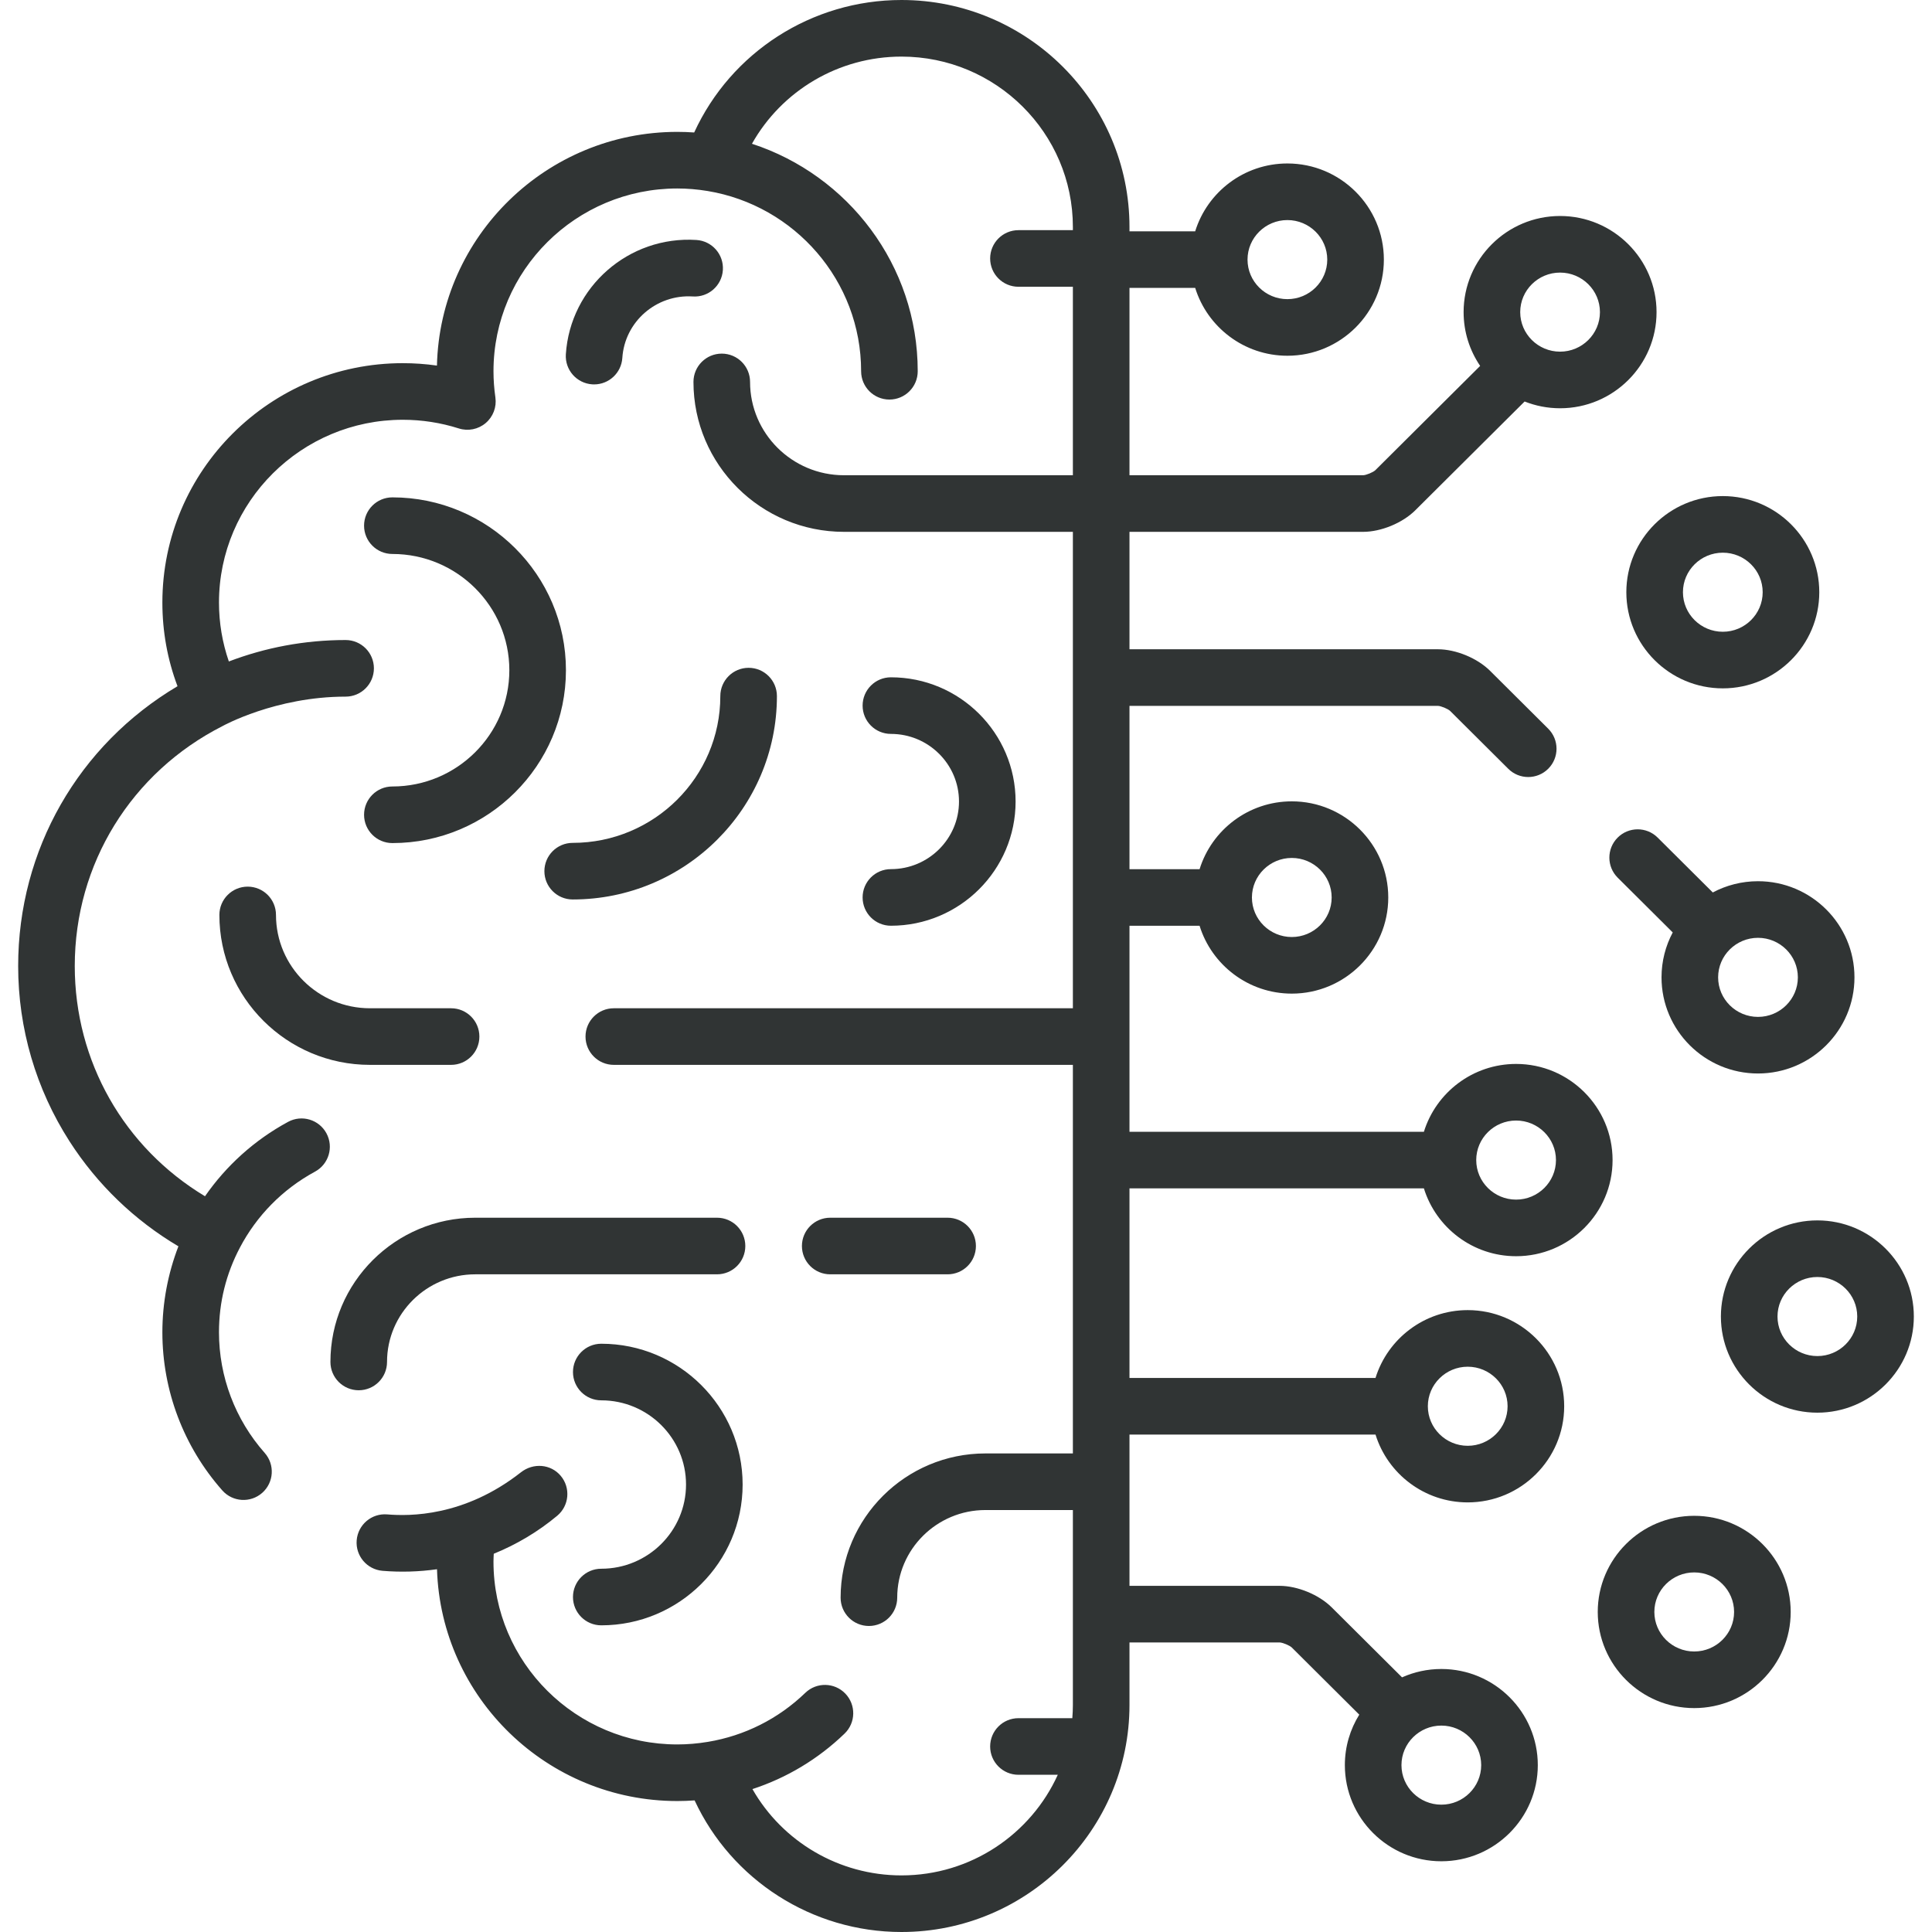
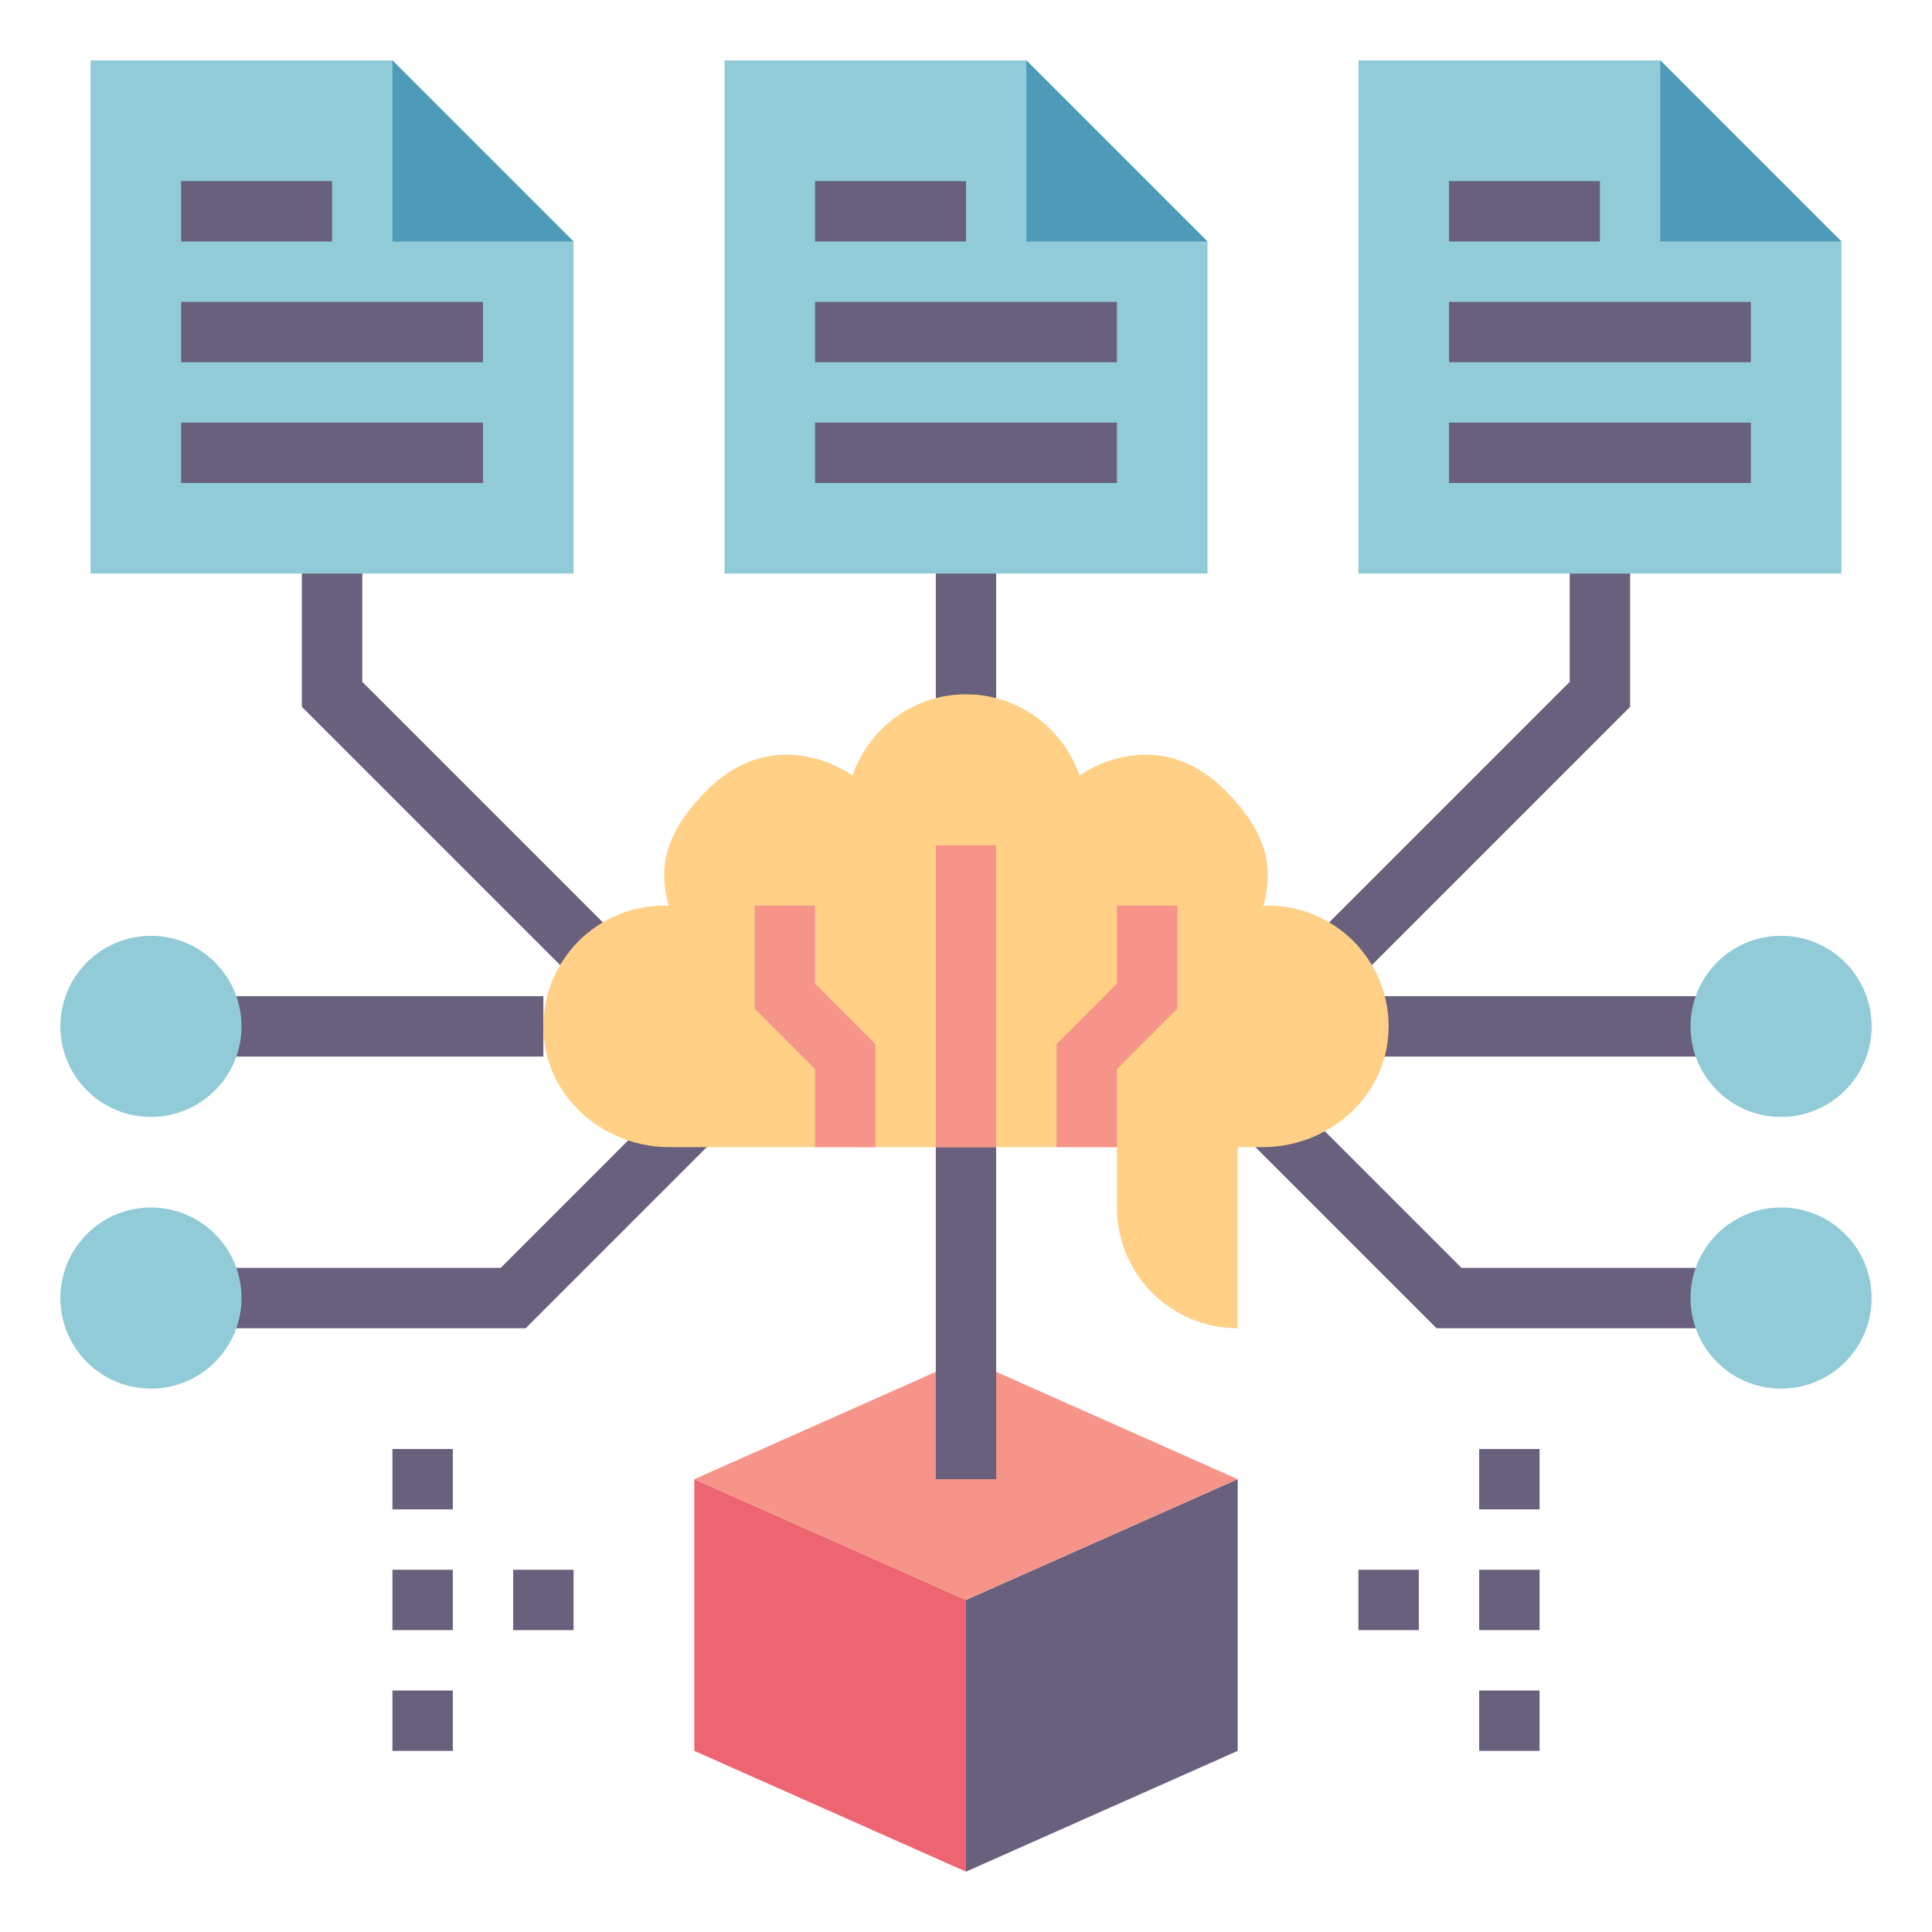
- <svg xmlns="http://www.w3.org/2000/svg" version="1.1" width="512" height="512" x="0" y="0" viewBox="0 0 512 512" style="enable-background:new 0 0 512 512" xml:space="preserve" class="">
-   <g>
-     <g>
-       <g>
-         <path d="M119.542,267.2H98.029c-13.724,0-24.89-11.095-24.89-24.732c0-4.143-3.357-7.5-7.5-7.5c-4.143,0-7.5,3.357-7.5,7.5    c0,21.908,17.895,39.732,39.891,39.732h21.512c4.143,0,7.5-3.357,7.5-7.5S123.685,267.2,119.542,267.2z" fill="#303434" data-original="#000000" class="" />
-       </g>
-     </g>
-     <g>
-       <g>
-         <path d="M190.017,322.708h-64.072c-21.162,0-38.379,17.147-38.379,38.226c0,4.143,3.357,7.5,7.5,7.5s7.5-3.358,7.5-7.5    c0-12.807,10.487-23.226,23.379-23.226h64.072c4.143,0,7.5-3.357,7.5-7.5S194.16,322.708,190.017,322.708z" fill="#303434" data-original="#000000" class="" />
-       </g>
-     </g>
-     <g>
-       <g>
-         <path d="M251.127,322.708h-31.109c-4.143,0-7.5,3.357-7.5,7.5s3.357,7.5,7.5,7.5h31.109c4.143,0,7.5-3.357,7.5-7.5    S255.269,322.708,251.127,322.708z" fill="#303434" data-original="#000000" class="" />
-       </g>
-     </g>
-     <g>
-       <g>
-         <path d="M198.392,176.977c-4.143,0-7.5,3.358-7.5,7.5c0,21.446-17.55,38.893-39.122,38.893c-4.143,0-7.5,3.357-7.5,7.5    s3.357,7.5,7.5,7.5c29.843,0,54.122-24.176,54.122-53.893C205.892,180.335,202.535,176.977,198.392,176.977z" fill="#303434" data-original="#000000" class="" />
-       </g>
-     </g>
-     <g>
-       <g>
-         <path d="M184.567,63.596c-17.916-1.15-33.45,12.433-34.612,30.289c-0.269,4.134,2.864,7.702,6.997,7.972    c0.166,0.011,0.331,0.016,0.495,0.016c3.92,0,7.218-3.046,7.477-7.013c0.624-9.608,9.004-16.905,18.679-16.295    c4.137,0.277,7.7-2.868,7.966-7.002C191.836,67.429,188.701,63.863,184.567,63.596z" fill="#303434" data-original="#000000" class="" />
-       </g>
-     </g>
-     <g>
-       <g>
-         <path d="M159.344,356.104c-4.143,0-7.5,3.357-7.5,7.5s3.357,7.5,7.5,7.5c12.385,0,22.461,10.009,22.461,22.311    c0,12.305-10.076,22.314-22.461,22.314c-4.143,0-7.5,3.357-7.5,7.5s3.357,7.5,7.5,7.5c20.656,0,37.461-16.738,37.461-37.314    C196.805,372.842,180,356.104,159.344,356.104z" fill="#303434" data-original="#000000" class="" />
-       </g>
-     </g>
-     <g>
-       <g>
-         <path d="M236.1,179.493c-4.143,0-7.5,3.357-7.5,7.5s3.357,7.5,7.5,7.5c9.949,0,18.044,8.037,18.044,17.917    c0,9.881-8.095,17.919-18.044,17.919c-4.143,0-7.5,3.357-7.5,7.5s3.357,7.5,7.5,7.5c18.221,0,33.044-14.768,33.044-32.919    C269.144,194.26,254.321,179.493,236.1,179.493z" fill="#303434" data-original="#000000" class="" />
-       </g>
-     </g>
-     <g>
-       <g>
-         <path d="M103.981,131.807c-4.143,0-7.5,3.357-7.5,7.5s3.357,7.5,7.5,7.5c17.094,0,31,13.82,31,30.808    c0,16.989-13.906,30.81-31,30.81c-4.143,0-7.5,3.357-7.5,7.5s3.357,7.5,7.5,7.5c25.364,0,46-20.55,46-45.81    C149.981,152.356,129.345,131.807,103.981,131.807z" fill="#303434" data-original="#000000" class="" />
-       </g>
-     </g>
-     <g>
-       <g>
-         <path d="M456.562,131.467c-14.097,0-25.566,11.429-25.566,25.477c0,14.049,11.469,25.478,25.566,25.478    c14.097,0,25.566-11.429,25.566-25.478C482.128,142.896,470.659,131.467,456.562,131.467z M456.563,167.423    c-5.826,0-10.566-4.7-10.566-10.478c-0.001-5.777,4.739-10.477,10.566-10.477c5.826,0,10.566,4.7,10.566,10.477    C467.129,162.722,462.389,167.423,456.563,167.423z" fill="#303434" data-original="#000000" class="" />
-       </g>
-     </g>
-     <g>
-       <g>
-         <path d="M481.622,323.418c-14.098,0-25.566,11.429-25.566,25.478s11.469,25.477,25.566,25.477s25.565-11.429,25.565-25.477    C507.187,334.848,495.719,323.418,481.622,323.418z M481.622,359.373c-5.826,0-10.566-4.7-10.566-10.477    c0-5.777,4.74-10.478,10.566-10.478s10.565,4.7,10.565,10.478C492.188,354.673,487.448,359.373,481.622,359.373z" fill="#303434" data-original="#000000" class="" />
-       </g>
-     </g>
-     <g>
-       <g>
-         <path d="M465.886,233.531c-4.326,0.001-8.402,1.081-11.978,2.98l-14.62-14.548c-2.938-2.922-7.685-2.909-10.606,0.026    c-2.922,2.936-2.91,7.684,0.026,10.606l14.583,14.511c-1.893,3.556-2.971,7.605-2.971,11.902    c0,14.049,11.469,25.478,25.566,25.478c14.098,0,25.566-11.429,25.566-25.478C491.452,244.96,479.983,233.531,465.886,233.531z     M465.887,269.487c-5.826,0-10.566-4.7-10.566-10.478c0-5.776,4.74-10.477,10.566-10.477c5.826,0,10.566,4.7,10.566,10.477    C476.453,264.786,471.713,269.487,465.887,269.487z" fill="#303434" data-original="#000000" class="" />
-       </g>
-     </g>
-     <g>
-       <g>
-         <path d="M448.986,401.706c-14.098,0-25.566,11.429-25.566,25.478s11.469,25.478,25.566,25.478    c14.098,0,25.566-11.429,25.566-25.478S463.084,401.706,448.986,401.706z M448.986,437.661c-5.826,0-10.566-4.7-10.566-10.478    c0-5.777,4.74-10.478,10.566-10.478c5.826,0,10.566,4.7,10.566,10.478C459.553,432.961,454.813,437.661,448.986,437.661z" fill="#303434" data-original="#000000" class="" />
-       </g>
-     </g>
-     <g>
-       <g>
-         <path d="M361.231,140.945c4.767,0,10.455-2.348,13.834-5.71l28.974-28.832c2.912,1.151,6.08,1.791,9.397,1.791    c14.098,0,25.566-11.429,25.566-25.478c0-14.048-11.469-25.476-25.566-25.476c-14.097,0-25.565,11.429-25.565,25.476    c0,5.275,1.617,10.182,4.385,14.252L364.487,124.6c-0.587,0.563-2.445,1.331-3.256,1.345h-61.906V76.298h17.413    c3.221,10.399,12.955,17.978,24.434,17.978c14.098,0,25.566-11.429,25.566-25.478c0-14.048-11.469-25.477-25.566-25.477    c-11.479,0-21.213,7.578-24.434,17.977h-17.413v-1.136C299.325,26.988,272.22,0,238.902,0c-23.818,0-45.184,13.882-54.934,35.108    c-1.499-0.106-2.994-0.16-4.477-0.16c-34.628,0-62.893,27.646-63.696,61.936c-2.99-0.426-6.014-0.641-9.051-0.641    c-35.132,0-63.713,28.458-63.713,63.437c0,7.678,1.347,15.107,4.011,22.174C20.818,197.414,4.813,225.21,4.813,256    c0,16.532,4.709,32.602,13.617,46.471c7.338,11.424,17.224,20.933,28.852,27.815c-2.794,7.241-4.251,14.995-4.251,22.781    c0,15.442,5.638,30.323,15.875,41.902c2.743,3.103,7.483,3.395,10.587,0.651c3.104-2.744,3.395-7.483,0.651-10.587    c-7.812-8.835-12.113-20.188-12.113-31.967c0-7.924,1.873-15.482,5.561-22.466c4.402-8.361,11.241-15.421,19.892-20.105    c3.643-1.973,4.996-6.524,3.023-10.166c-1.972-3.644-6.525-4.999-10.166-3.023c-8.959,4.853-16.428,11.658-22.013,19.714    C32.882,304.119,19.813,281.308,19.813,256c0-27.06,14.988-51.318,39.186-63.596c0,0,14.002-7.79,32.59-7.79    c4.143,0,7.5-3.357,7.5-7.5s-3.357-7.5-7.5-7.5c-10.896,0-21.326,2.015-30.942,5.682c-1.724-5-2.614-10.225-2.614-15.615    c0-26.709,21.852-48.437,48.713-48.437c5.049,0,10.044,0.773,14.846,2.298c2.461,0.781,5.15,0.242,7.119-1.428    c1.97-1.67,2.942-4.234,2.573-6.79c-0.335-2.328-0.505-4.662-0.505-6.938c0-26.708,21.853-48.437,48.714-48.437    c2.638,0,5.334,0.226,8.017,0.667c23.058,3.814,40.696,23.777,40.696,47.77c0,4.143,3.357,7.5,7.5,7.5s7.5-3.357,7.5-7.5    c0-28.102-18.455-51.979-43.929-60.285C207.196,24.019,222.246,15,238.902,15c25.046,0,45.423,20.26,45.423,45.162v0.833H269.9    c-4.143,0-7.5,3.357-7.5,7.5s3.357,7.5,7.5,7.5h14.425v49.949h-60.66c-13.725,0-24.891-11.094-24.891-24.73    c0-4.143-3.357-7.5-7.5-7.5s-7.5,3.357-7.5,7.5c0,21.907,17.895,39.73,39.891,39.73h60.66V267.2H162.667    c-4.143,0-7.5,3.357-7.5,7.5s3.357,7.5,7.5,7.5h121.658v102.976h-23.176c-21.162,0-38.378,17.147-38.378,38.225    c0,4.143,3.357,7.5,7.5,7.5s7.5-3.357,7.5-7.5c0-12.806,10.487-23.225,23.378-23.225h23.176v51.662    c0,1.178-0.06,2.342-0.149,3.497H269.9c-4.143,0-7.5,3.357-7.5,7.5s3.357,7.5,7.5,7.5h10.424    C273.203,486.037,257.321,497,238.902,497c-16.544,0-31.539-8.926-39.498-22.873c9.059-2.959,17.396-7.933,24.42-14.709    c2.981-2.876,3.066-7.624,0.19-10.604c-2.876-2.983-7.624-3.067-10.604-0.191c-7.162,6.91-16.115,11.371-25.783,12.983    c-2.726,0.456-5.463,0.688-8.136,0.688c-26.861,0-48.714-21.729-48.714-48.438c0-0.683,0.041-1.392,0.074-2.094    c6.054-2.464,11.741-5.836,16.813-10.07c3.18-2.654,3.605-7.384,0.95-10.564c-2.655-3.18-7.307-3.509-10.564-0.95    C123,402,108.444,401.816,102.621,401.333c-4.14-0.351-7.752,2.726-8.096,6.853c-0.343,4.128,2.726,7.752,6.854,8.096    c4.795,0.396,9.68,0.257,14.43-0.42c1.066,34.056,29.224,61.432,63.683,61.432c1.518,0,3.049-0.057,4.585-0.169    C193.879,498.211,215.202,512,238.902,512c33.317,0,60.423-26.988,60.423-60.162v-16.574h39.758    c0.814,0.014,2.672,0.781,3.257,1.343l17.881,17.793c-2.419,3.891-3.82,8.474-3.82,13.378c0,14.049,11.469,25.478,25.566,25.478    c14.098,0,25.566-11.429,25.566-25.478S396.064,442.3,381.967,442.3c-3.707,0-7.228,0.797-10.412,2.217l-18.635-18.543    c-3.379-3.362-9.067-5.71-13.834-5.71h-39.761v-40.092h65.2c3.221,10.399,12.955,17.978,24.435,17.978    c14.098,0,25.566-11.429,25.566-25.478s-11.469-25.478-25.566-25.478c-11.479,0-21.214,7.578-24.435,17.978h-65.2v-50.24h78.022    c3.221,10.399,12.955,17.978,24.435,17.978c14.098,0,25.566-11.429,25.566-25.478s-11.469-25.478-25.566-25.478    c-11.48,0-21.214,7.578-24.435,17.978h-78.022v-54.589h18.578c3.222,10.398,12.956,17.977,24.435,17.977    c14.098,0,25.566-11.429,25.566-25.477c0-14.049-11.469-25.478-25.566-25.478c-11.479,0-21.214,7.578-24.435,17.978h-18.578    v-43.281h81.718c0.813,0.015,2.672,0.781,3.257,1.343l15.406,15.332c1.463,1.456,3.376,2.184,5.29,2.184    c1.925,0,3.851-0.737,5.316-2.21c2.922-2.936,2.91-7.685-0.026-10.607l-15.406-15.332c-3.379-3.362-9.067-5.71-13.834-5.71    h-81.721v-31.117H361.231z M413.436,72.239c5.826,0,10.566,4.7,10.566,10.476c0,5.777-4.74,10.478-10.566,10.478    s-10.565-4.7-10.565-10.478C402.871,76.939,407.61,72.239,413.436,72.239z M341.172,58.321c5.826,0,10.566,4.7,10.566,10.477    c0,5.777-4.74,10.478-10.566,10.478c-5.826,0-10.565-4.7-10.565-10.478C330.606,63.021,335.346,58.321,341.172,58.321z     M381.967,457.299c5.826,0,10.566,4.701,10.566,10.478c0,5.777-4.74,10.478-10.566,10.478c-5.826,0-10.566-4.7-10.566-10.478    C371.401,462,376.141,457.299,381.967,457.299z M388.96,362.194c5.826,0,10.566,4.7,10.566,10.478    c0,5.777-4.74,10.478-10.566,10.478s-10.566-4.7-10.566-10.478C378.394,366.895,383.134,362.194,388.96,362.194z M401.781,296.954    c5.826,0,10.566,4.7,10.566,10.478c0,5.777-4.74,10.478-10.566,10.478c-5.826,0-10.566-4.7-10.566-10.478    C391.215,301.654,395.955,296.954,401.781,296.954z M342.338,227.365c5.826,0,10.566,4.7,10.566,10.478    c0,5.776-4.74,10.477-10.566,10.477c-5.826,0-10.566-4.7-10.566-10.477C331.772,232.065,336.512,227.365,342.338,227.365z" fill="#303434" data-original="#000000" class="" />
-       </g>
-     </g>
-     <g>
- </g>
-     <g>
- </g>
-     <g>
- </g>
-     <g>
- </g>
-     <g>
- </g>
-     <g>
- </g>
-     <g>
- </g>
-     <g>
- </g>
-     <g>
- </g>
-     <g>
- </g>
-     <g>
- </g>
-     <g>
- </g>
-     <g>
- </g>
-     <g>
- </g>
-     <g>
- </g>
-   </g>
+ <svg xmlns="http://www.w3.org/2000/svg" width="250" height="250" viewBox="0 0 250 250" fill="none">
+   <path d="M160.156 191.406V226.562L125 242.188V207.031L160.156 191.406Z" fill="#68607C" />
+   <path d="M125 207.031V242.188L89.844 226.562V191.406L125 207.031Z" fill="#ED6571" />
+   <path d="M125 175.781L160.156 191.406L125 207.031L89.844 191.406L125 175.781Z" fill="#F69489" />
+   <path d="M121.094 140.625H128.906V191.406H121.094V140.625ZM121.094 70.312H128.906V93.75H121.094V70.312ZM75.363 127.762L39.062 91.461V70.312H46.875V88.227L80.887 122.238L75.363 127.762ZM174.637 127.762L169.113 122.238L203.125 88.227V70.312H210.938V91.461L174.637 127.762ZM175.781 128.906H230.469V136.719H175.781V128.906ZM226.562 171.875H185.883L157.395 143.387L162.918 137.863L189.117 164.062H226.562V171.875ZM19.531 128.906H70.312V136.719H19.531V128.906ZM68.023 171.875H23.438V164.062H64.789L90.988 137.863L96.512 143.387L68.023 171.875Z" fill="#68607C" />
+   <path d="M86.602 148.438C78.438 148.438 71.172 142.461 70.391 134.336C70.352 133.828 70.312 133.32 70.312 132.812C70.312 128.516 72.07 124.609 74.883 121.758C77.734 118.945 81.641 117.188 85.938 117.188C86.133 117.188 86.328 117.227 86.523 117.227C85.391 112.969 85.391 108.242 91.641 102.109C94.414 99.336 98.047 97.578 101.953 97.656C105.039 97.734 107.93 98.711 110.312 100.352C112.422 94.258 118.164 89.844 125 89.844C131.836 89.844 137.578 94.258 139.687 100.352C142.07 98.711 144.961 97.734 148.047 97.656C151.953 97.578 155.586 99.336 158.359 102.109C164.609 108.242 164.609 112.969 163.477 117.227C163.672 117.227 163.867 117.188 164.062 117.188C168.359 117.188 172.266 118.945 175.117 121.758C177.93 124.609 179.688 128.516 179.688 132.812C179.688 133.32 179.648 133.828 179.609 134.336C178.828 142.461 171.563 148.438 163.398 148.438H160.156V171.875C151.523 171.875 144.531 164.883 144.531 156.25V148.438H86.602Z" fill="#FFD086" />
+   <path d="M238.281 31.25V74.219H175.781V7.812H214.844L238.281 31.25ZM156.25 31.25V74.219H93.75V7.812H132.812L156.25 31.25ZM74.219 31.25V74.219H11.719V7.812H50.781L74.219 31.25Z" fill="#91CBD7" />
+   <path d="M238.281 31.25H214.844V7.812L238.281 31.25ZM156.25 31.25H132.812V7.812L156.25 31.25ZM74.219 31.25H50.781V7.812L74.219 31.25Z" fill="#4E9BB9" />
+   <path d="M230.469 144.531C236.941 144.531 242.188 139.285 242.188 132.812C242.188 126.34 236.941 121.094 230.469 121.094C223.997 121.094 218.75 126.34 218.75 132.812C218.75 139.285 223.997 144.531 230.469 144.531Z" fill="#91CBD7" />
+   <path d="M230.469 179.688C236.941 179.688 242.188 174.441 242.188 167.969C242.188 161.497 236.941 156.25 230.469 156.25C223.997 156.25 218.75 161.497 218.75 167.969C218.75 174.441 223.997 179.688 230.469 179.688Z" fill="#91CBD7" />
+   <path d="M19.531 144.531C26.003 144.531 31.25 139.285 31.25 132.812C31.25 126.34 26.003 121.094 19.531 121.094C13.059 121.094 7.812 126.34 7.812 132.812C7.812 139.285 13.059 144.531 19.531 144.531Z" fill="#91CBD7" />
+   <path d="M19.531 179.688C26.003 179.688 31.25 174.441 31.25 167.969C31.25 161.497 26.003 156.25 19.531 156.25C13.059 156.25 7.812 161.497 7.812 167.969C7.812 174.441 13.059 179.688 19.531 179.688Z" fill="#91CBD7" />
+   <path d="M23.438 39.062H62.5V46.875H23.438V39.062ZM23.438 54.688H62.5V62.5H23.438V54.688ZM23.438 23.438H42.969V31.25H23.438V23.438ZM105.469 39.062H144.531V46.875H105.469V39.062ZM105.469 54.688H144.531V62.5H105.469V54.688ZM105.469 23.438H125V31.25H105.469V23.438ZM187.5 39.062H226.562V46.875H187.5V39.062ZM187.5 54.688H226.562V62.5H187.5V54.688ZM187.5 23.438H207.031V31.25H187.5V23.438Z" fill="#68607C" />
+   <path d="M121.094 109.375H128.906V148.438H121.094V109.375ZM113.281 148.438H105.469V138.336L97.656 130.523V117.188H105.469V127.289L113.281 135.102V148.438ZM144.531 148.438H136.719V135.102L144.531 127.289V117.188H152.344V130.523L144.531 138.336V148.438Z" fill="#F69489" />
+   <path d="M175.781 203.125H183.594V210.938H175.781V203.125ZM191.406 203.125H199.219V210.938H191.406V203.125ZM191.406 218.75H199.219V226.562H191.406V218.75ZM191.406 187.5H199.219V195.312H191.406V187.5ZM66.406 203.125H74.219V210.938H66.406V203.125ZM50.781 203.125H58.594V210.938H50.781V203.125ZM50.781 218.75H58.594V226.562H50.781V218.75ZM50.781 187.5H58.594V195.312H50.781V187.5Z" fill="#68607C" />
</svg>
